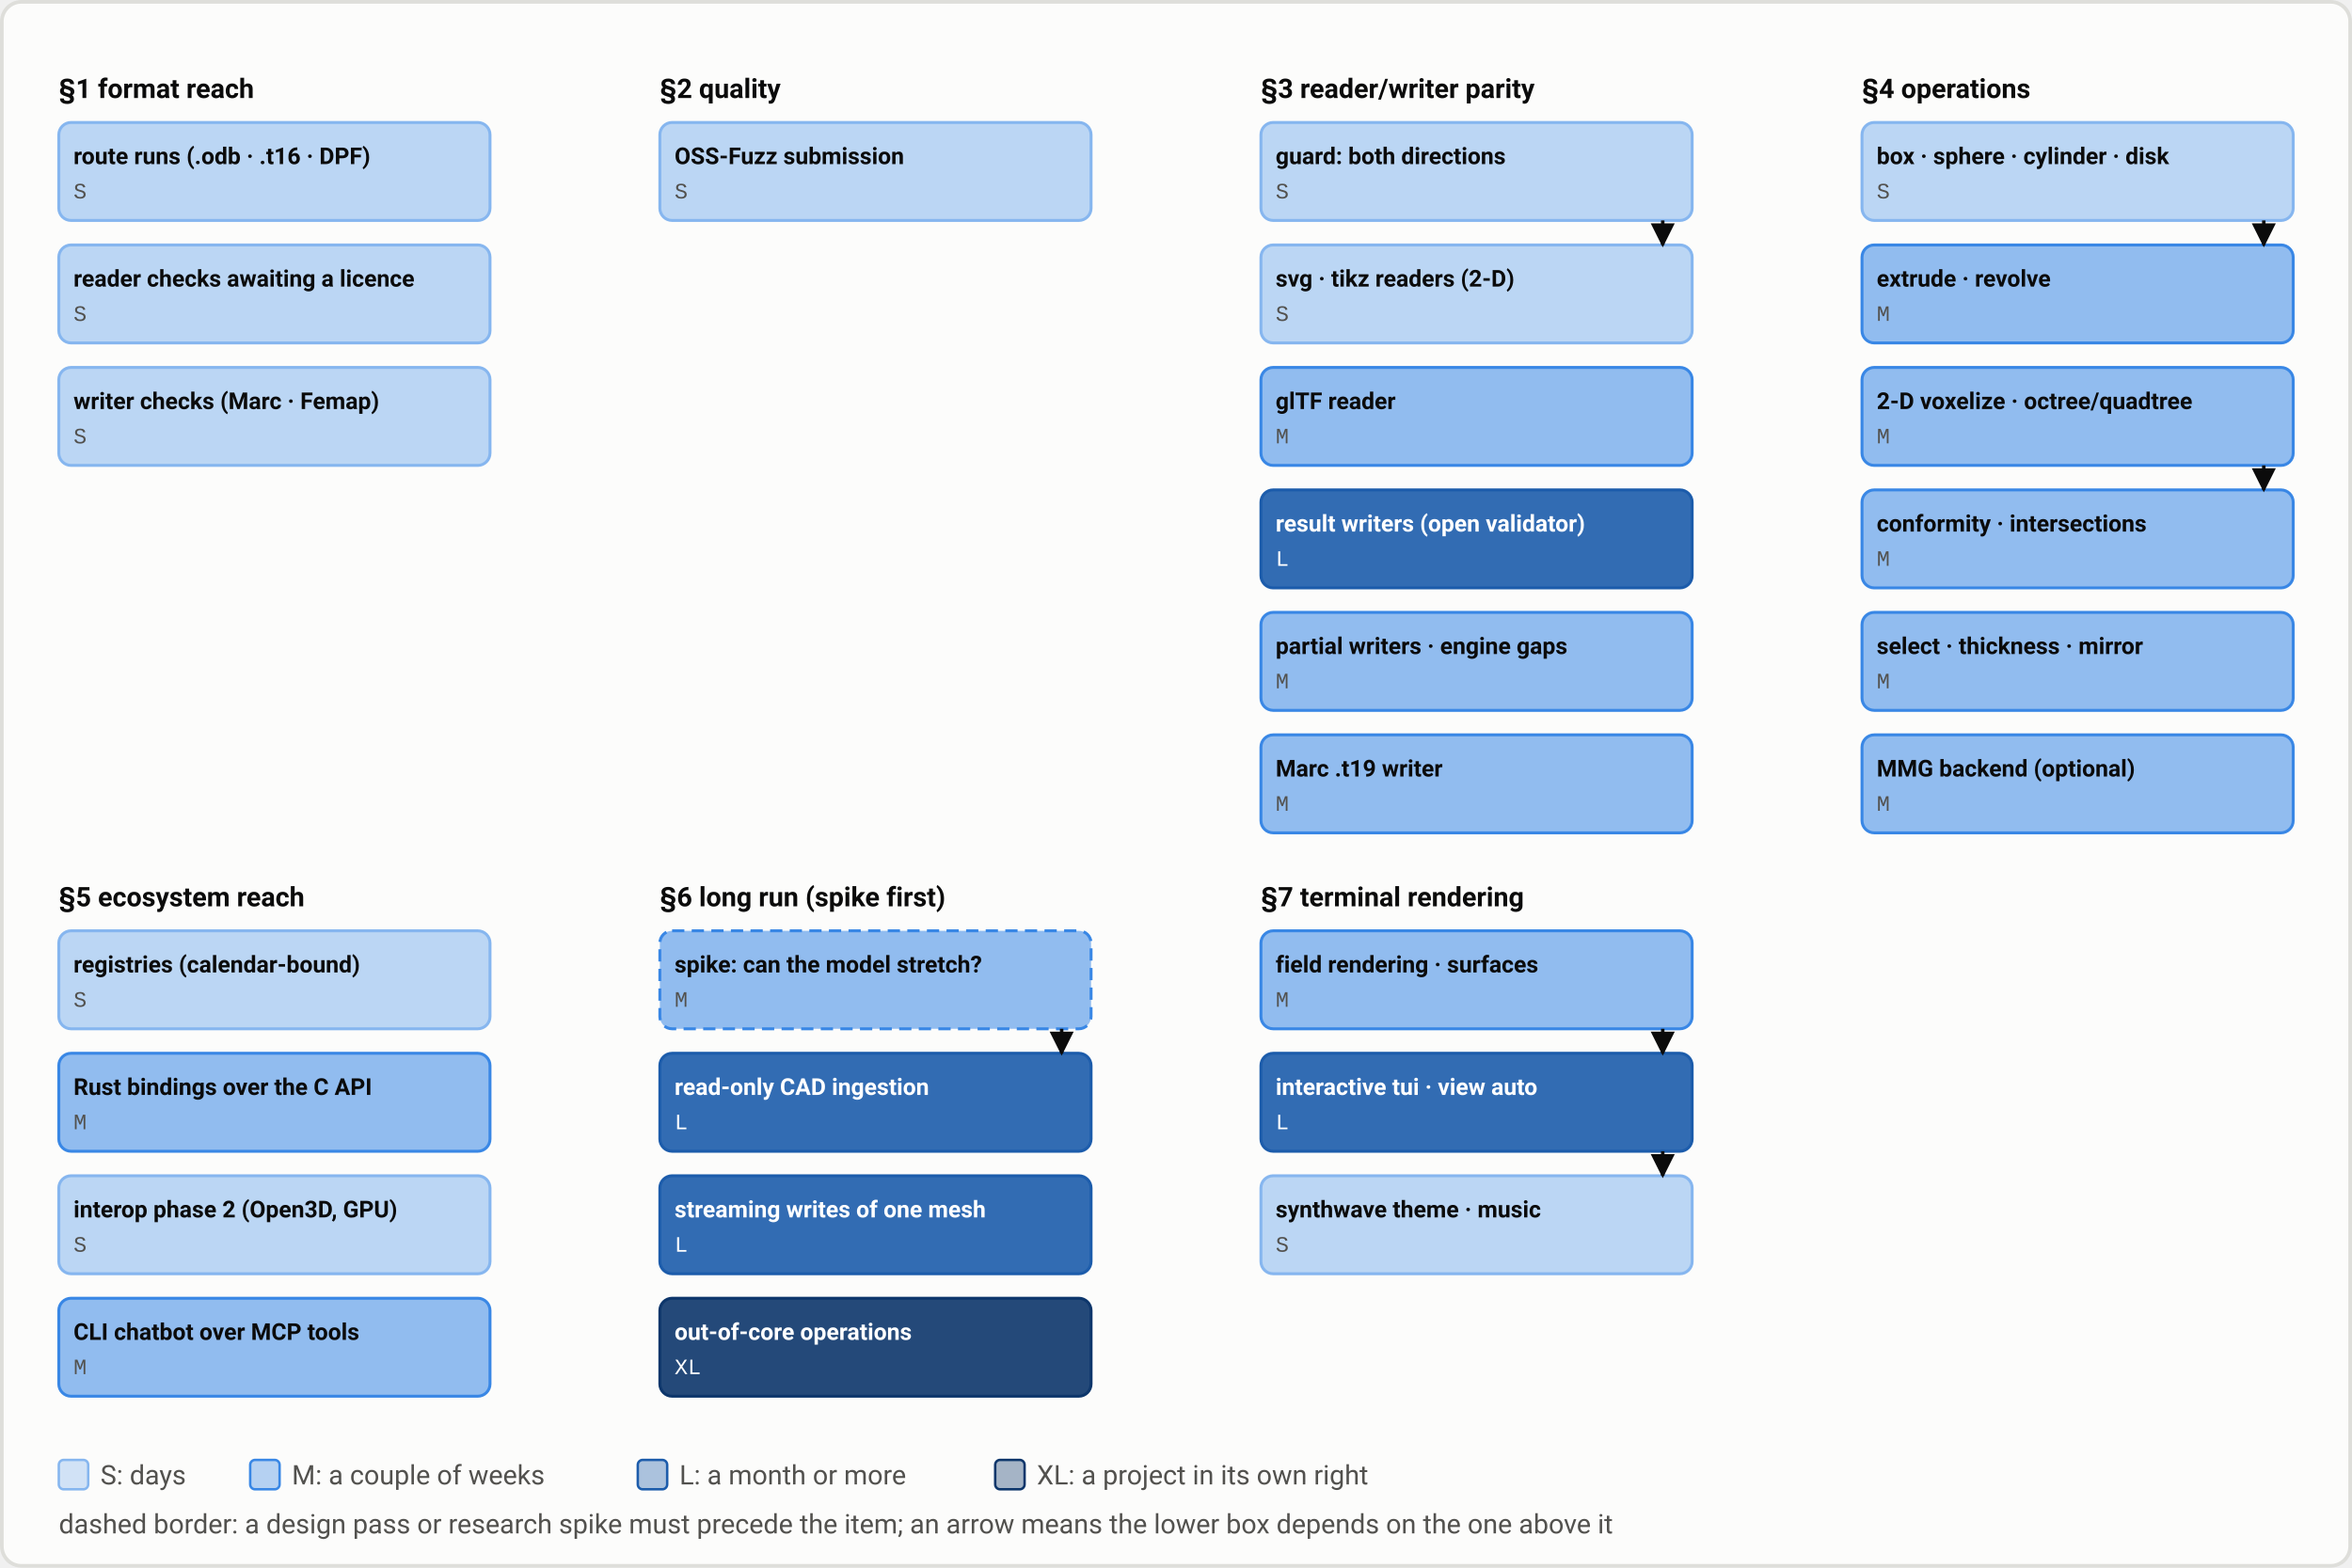
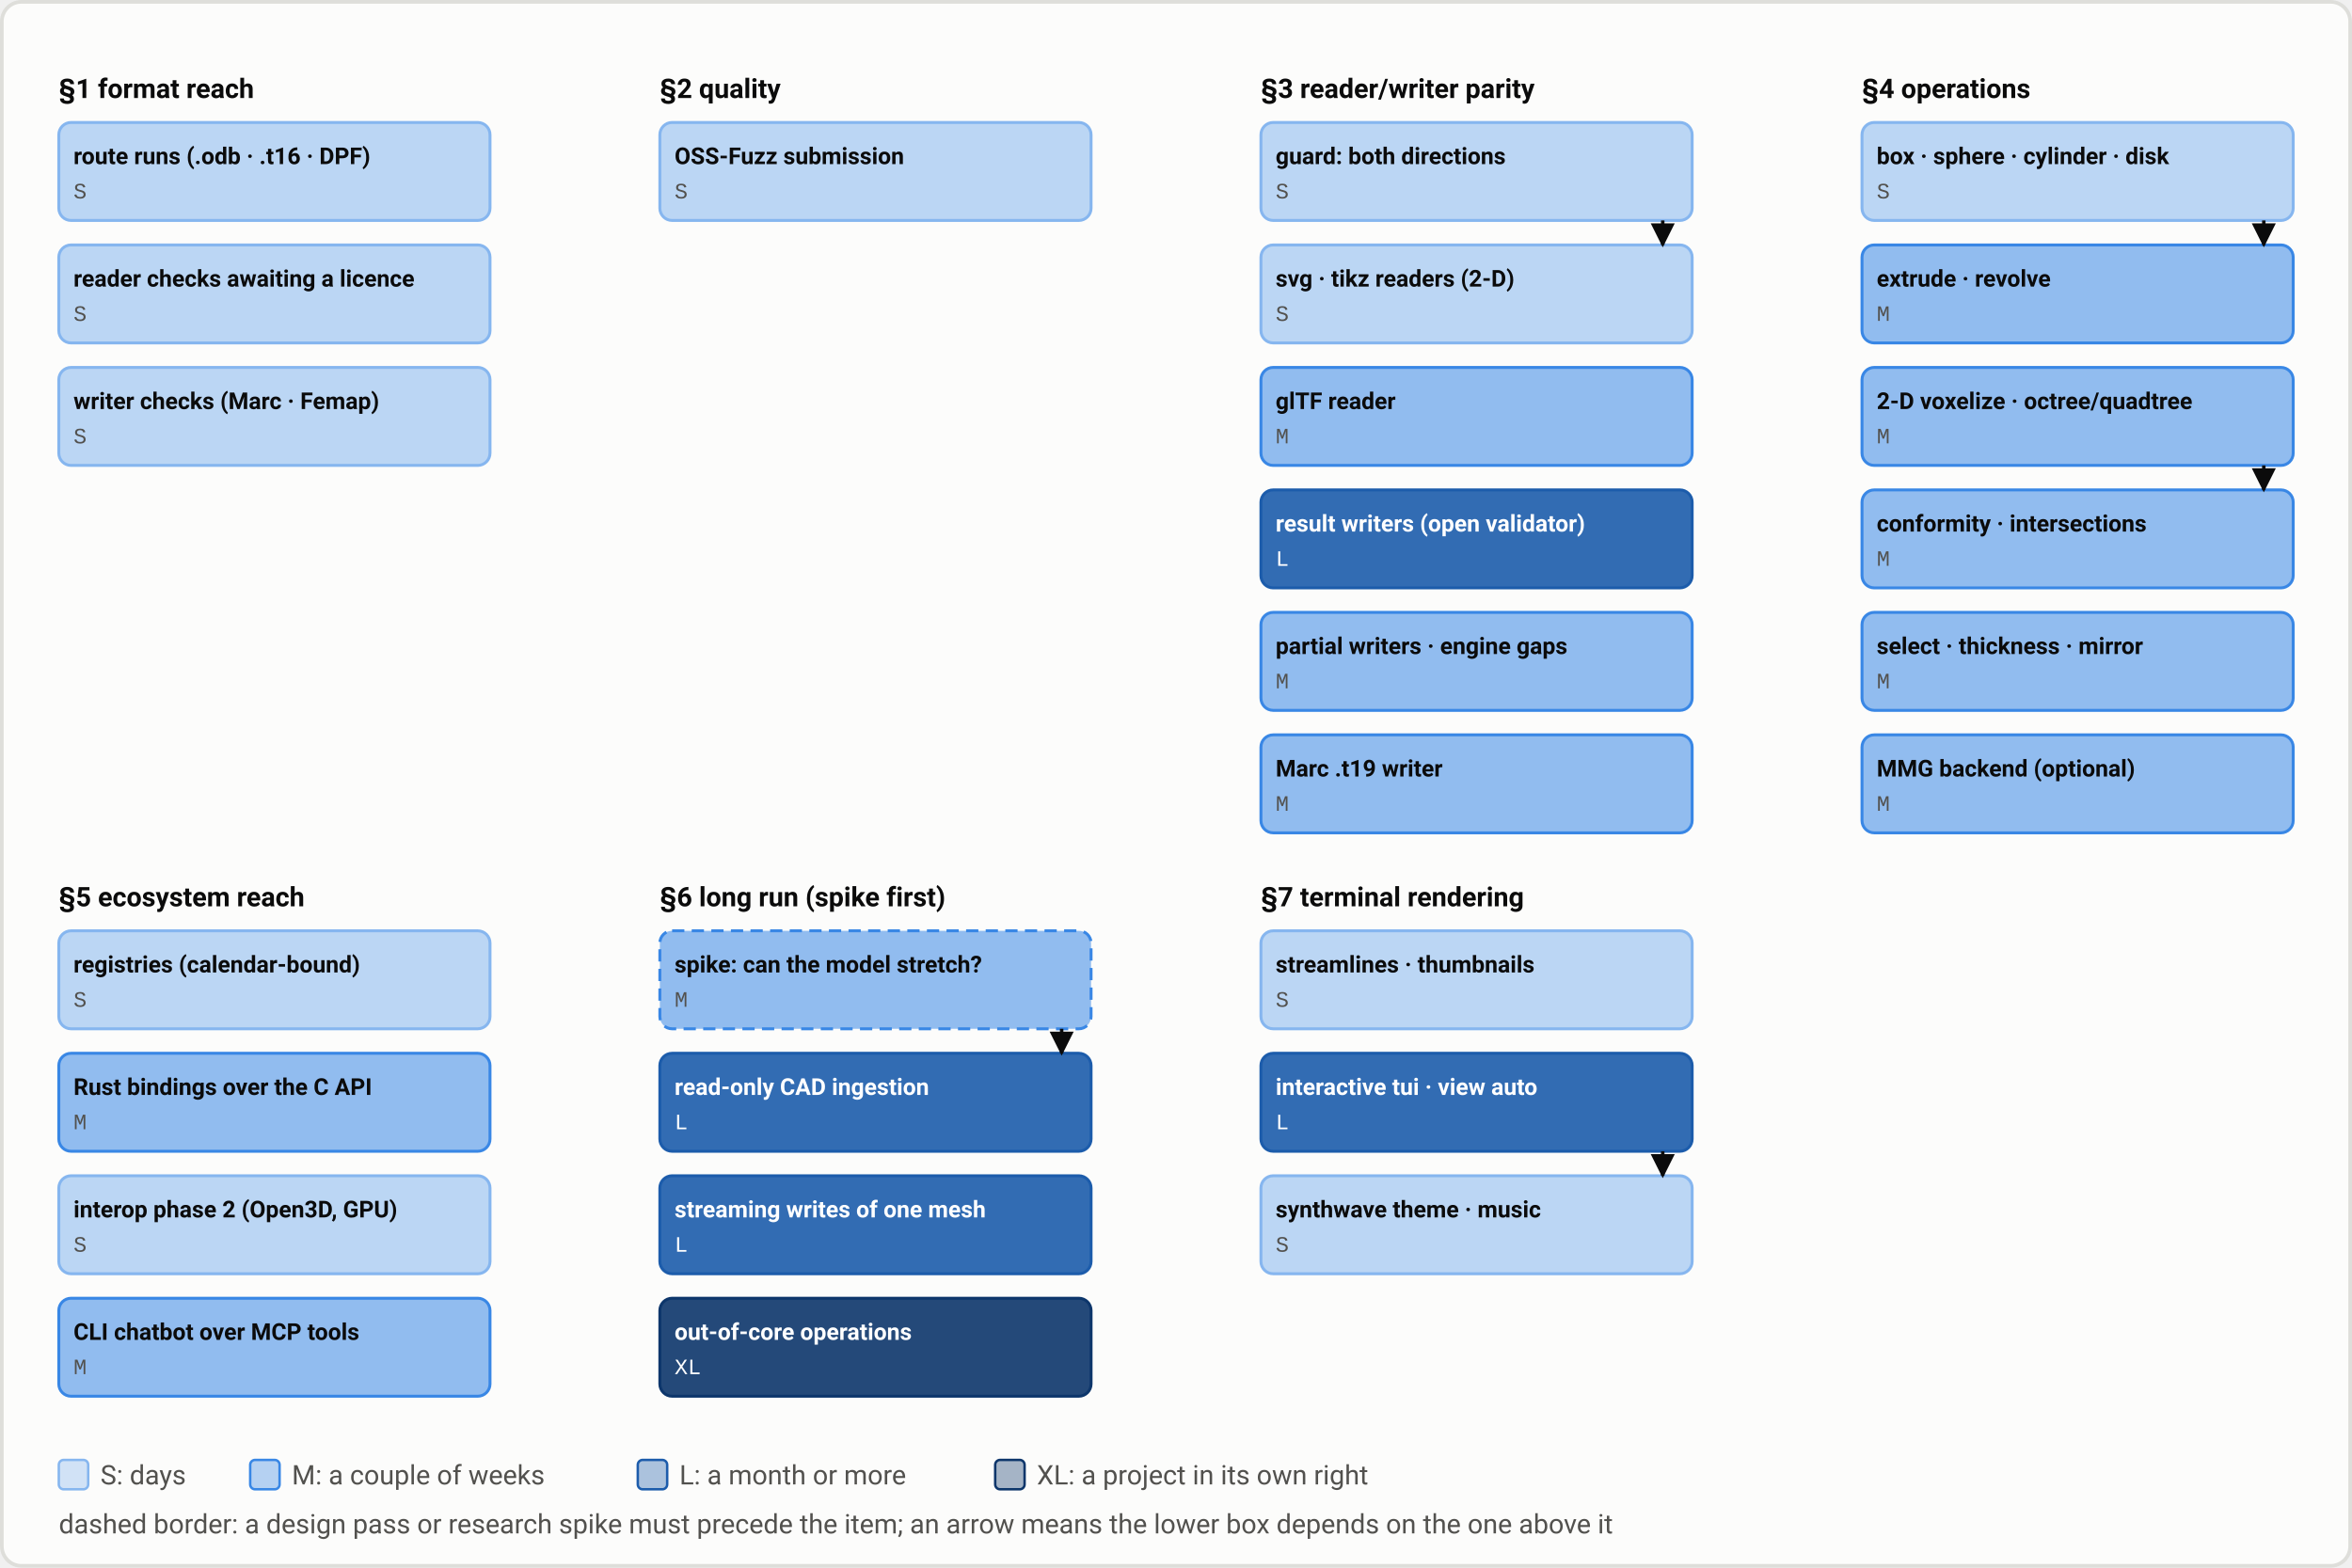
<svg xmlns="http://www.w3.org/2000/svg" viewBox="0 0 960 640" width="960" height="640" font-family="system-ui, -apple-system, 'Segoe UI', Roboto, sans-serif" role="img" aria-label="The roadmap at a glance: open items by section, in recommended order, shaded by effort">
  <defs>
    <marker id="arrow-0b0b0b" viewBox="0 0 10 10" refX="9" refY="5" markerWidth="7" markerHeight="7" orient="auto-start-reverse">
      <path d="M 0 0 L 10 5 L 0 10 z" fill="#0b0b0b" />
    </marker>
  </defs>
  <rect x="0.75" y="0.75" width="958.5" height="638.5" rx="8" fill="#fcfcfb" stroke="#dededa" stroke-width="1.5" />
  <text x="24" y="40" font-family="system-ui, -apple-system, 'Segoe UI', Roboto, sans-serif" font-size="11" font-weight="700" fill="#0b0b0b">§1 format reach</text>
  <rect x="24" y="50" width="176" height="40" rx="5" fill="#86b6ef" fill-opacity="0.55" stroke="#86b6ef" stroke-width="1.2" />
  <text x="30" y="67" font-family="system-ui, -apple-system, 'Segoe UI', Roboto, sans-serif" font-size="9.5" font-weight="600" fill="#0b0b0b">route runs (.odb · .t16 · DPF)</text>
  <text x="30" y="81" font-family="ui-monospace, SFMono-Regular, Menlo, Consolas, 'Liberation Mono', monospace" font-size="9" fill="#52514e">S</text>
  <rect x="24" y="100" width="176" height="40" rx="5" fill="#86b6ef" fill-opacity="0.55" stroke="#86b6ef" stroke-width="1.2" />
  <text x="30" y="117" font-family="system-ui, -apple-system, 'Segoe UI', Roboto, sans-serif" font-size="9.5" font-weight="600" fill="#0b0b0b">reader checks awaiting a licence</text>
  <text x="30" y="131" font-family="ui-monospace, SFMono-Regular, Menlo, Consolas, 'Liberation Mono', monospace" font-size="9" fill="#52514e">S</text>
  <rect x="24" y="150" width="176" height="40" rx="5" fill="#86b6ef" fill-opacity="0.55" stroke="#86b6ef" stroke-width="1.2" />
  <text x="30" y="167" font-family="system-ui, -apple-system, 'Segoe UI', Roboto, sans-serif" font-size="9.5" font-weight="600" fill="#0b0b0b">writer checks (Marc · Femap)</text>
  <text x="30" y="181" font-family="ui-monospace, SFMono-Regular, Menlo, Consolas, 'Liberation Mono', monospace" font-size="9" fill="#52514e">S</text>
  <text x="269.33" y="40" font-family="system-ui, -apple-system, 'Segoe UI', Roboto, sans-serif" font-size="11" font-weight="700" fill="#0b0b0b">§2 quality</text>
  <rect x="269.33" y="50" width="176" height="40" rx="5" fill="#86b6ef" fill-opacity="0.55" stroke="#86b6ef" stroke-width="1.2" />
  <text x="275.33" y="67" font-family="system-ui, -apple-system, 'Segoe UI', Roboto, sans-serif" font-size="9.5" font-weight="600" fill="#0b0b0b">OSS-Fuzz submission</text>
  <text x="275.33" y="81" font-family="ui-monospace, SFMono-Regular, Menlo, Consolas, 'Liberation Mono', monospace" font-size="9" fill="#52514e">S</text>
  <text x="514.67" y="40" font-family="system-ui, -apple-system, 'Segoe UI', Roboto, sans-serif" font-size="11" font-weight="700" fill="#0b0b0b">§3 reader/writer parity</text>
  <rect x="514.67" y="50" width="176" height="40" rx="5" fill="#86b6ef" fill-opacity="0.55" stroke="#86b6ef" stroke-width="1.2" />
  <text x="520.67" y="67" font-family="system-ui, -apple-system, 'Segoe UI', Roboto, sans-serif" font-size="9.5" font-weight="600" fill="#0b0b0b">guard: both directions</text>
  <text x="520.67" y="81" font-family="ui-monospace, SFMono-Regular, Menlo, Consolas, 'Liberation Mono', monospace" font-size="9" fill="#52514e">S</text>
  <rect x="514.67" y="100" width="176" height="40" rx="5" fill="#86b6ef" fill-opacity="0.55" stroke="#86b6ef" stroke-width="1.2" />
  <text x="520.67" y="117" font-family="system-ui, -apple-system, 'Segoe UI', Roboto, sans-serif" font-size="9.5" font-weight="600" fill="#0b0b0b">svg · tikz readers (2-D)</text>
  <text x="520.67" y="131" font-family="ui-monospace, SFMono-Regular, Menlo, Consolas, 'Liberation Mono', monospace" font-size="9" fill="#52514e">S</text>
  <rect x="514.67" y="150" width="176" height="40" rx="5" fill="#3987e5" fill-opacity="0.55" stroke="#3987e5" stroke-width="1.2" />
  <text x="520.67" y="167" font-family="system-ui, -apple-system, 'Segoe UI', Roboto, sans-serif" font-size="9.5" font-weight="600" fill="#0b0b0b">glTF reader</text>
  <text x="520.67" y="181" font-family="ui-monospace, SFMono-Regular, Menlo, Consolas, 'Liberation Mono', monospace" font-size="9" fill="#52514e">M</text>
  <rect x="514.67" y="200" width="176" height="40" rx="5" fill="#1c5cab" fill-opacity="0.9" stroke="#1c5cab" stroke-width="1.2" />
  <text x="520.67" y="217" font-family="system-ui, -apple-system, 'Segoe UI', Roboto, sans-serif" font-size="9.5" font-weight="600" fill="#ffffff">result writers (open validator)</text>
  <text x="520.67" y="231" font-family="ui-monospace, SFMono-Regular, Menlo, Consolas, 'Liberation Mono', monospace" font-size="9" fill="#ffffff">L</text>
  <rect x="514.67" y="250" width="176" height="40" rx="5" fill="#3987e5" fill-opacity="0.55" stroke="#3987e5" stroke-width="1.2" />
  <text x="520.67" y="267" font-family="system-ui, -apple-system, 'Segoe UI', Roboto, sans-serif" font-size="9.5" font-weight="600" fill="#0b0b0b">partial writers · engine gaps</text>
  <text x="520.67" y="281" font-family="ui-monospace, SFMono-Regular, Menlo, Consolas, 'Liberation Mono', monospace" font-size="9" fill="#52514e">M</text>
  <rect x="514.67" y="300" width="176" height="40" rx="5" fill="#3987e5" fill-opacity="0.55" stroke="#3987e5" stroke-width="1.2" />
  <text x="520.67" y="317" font-family="system-ui, -apple-system, 'Segoe UI', Roboto, sans-serif" font-size="9.5" font-weight="600" fill="#0b0b0b">Marc .t19 writer</text>
  <text x="520.67" y="331" font-family="ui-monospace, SFMono-Regular, Menlo, Consolas, 'Liberation Mono', monospace" font-size="9" fill="#52514e">M</text>
  <line x1="678.67" y1="90" x2="678.67" y2="100" stroke="#0b0b0b" stroke-width="1.4" marker-end="url(#arrow-0b0b0b)" />
  <text x="760" y="40" font-family="system-ui, -apple-system, 'Segoe UI', Roboto, sans-serif" font-size="11" font-weight="700" fill="#0b0b0b">§4 operations</text>
  <rect x="760" y="50" width="176" height="40" rx="5" fill="#86b6ef" fill-opacity="0.55" stroke="#86b6ef" stroke-width="1.2" />
  <text x="766" y="67" font-family="system-ui, -apple-system, 'Segoe UI', Roboto, sans-serif" font-size="9.5" font-weight="600" fill="#0b0b0b">box · sphere · cylinder · disk</text>
  <text x="766" y="81" font-family="ui-monospace, SFMono-Regular, Menlo, Consolas, 'Liberation Mono', monospace" font-size="9" fill="#52514e">S</text>
  <rect x="760" y="100" width="176" height="40" rx="5" fill="#3987e5" fill-opacity="0.55" stroke="#3987e5" stroke-width="1.2" />
  <text x="766" y="117" font-family="system-ui, -apple-system, 'Segoe UI', Roboto, sans-serif" font-size="9.5" font-weight="600" fill="#0b0b0b">extrude · revolve</text>
  <text x="766" y="131" font-family="ui-monospace, SFMono-Regular, Menlo, Consolas, 'Liberation Mono', monospace" font-size="9" fill="#52514e">M</text>
  <rect x="760" y="150" width="176" height="40" rx="5" fill="#3987e5" fill-opacity="0.55" stroke="#3987e5" stroke-width="1.2" />
  <text x="766" y="167" font-family="system-ui, -apple-system, 'Segoe UI', Roboto, sans-serif" font-size="9.5" font-weight="600" fill="#0b0b0b">2-D voxelize · octree/quadtree</text>
  <text x="766" y="181" font-family="ui-monospace, SFMono-Regular, Menlo, Consolas, 'Liberation Mono', monospace" font-size="9" fill="#52514e">M</text>
  <rect x="760" y="200" width="176" height="40" rx="5" fill="#3987e5" fill-opacity="0.55" stroke="#3987e5" stroke-width="1.2" />
  <text x="766" y="217" font-family="system-ui, -apple-system, 'Segoe UI', Roboto, sans-serif" font-size="9.5" font-weight="600" fill="#0b0b0b">conformity · intersections</text>
  <text x="766" y="231" font-family="ui-monospace, SFMono-Regular, Menlo, Consolas, 'Liberation Mono', monospace" font-size="9" fill="#52514e">M</text>
  <rect x="760" y="250" width="176" height="40" rx="5" fill="#3987e5" fill-opacity="0.55" stroke="#3987e5" stroke-width="1.2" />
  <text x="766" y="267" font-family="system-ui, -apple-system, 'Segoe UI', Roboto, sans-serif" font-size="9.5" font-weight="600" fill="#0b0b0b">select · thickness · mirror</text>
  <text x="766" y="281" font-family="ui-monospace, SFMono-Regular, Menlo, Consolas, 'Liberation Mono', monospace" font-size="9" fill="#52514e">M</text>
  <rect x="760" y="300" width="176" height="40" rx="5" fill="#3987e5" fill-opacity="0.55" stroke="#3987e5" stroke-width="1.2" />
  <text x="766" y="317" font-family="system-ui, -apple-system, 'Segoe UI', Roboto, sans-serif" font-size="9.5" font-weight="600" fill="#0b0b0b">MMG backend (optional)</text>
  <text x="766" y="331" font-family="ui-monospace, SFMono-Regular, Menlo, Consolas, 'Liberation Mono', monospace" font-size="9" fill="#52514e">M</text>
  <line x1="924" y1="90" x2="924" y2="100" stroke="#0b0b0b" stroke-width="1.4" marker-end="url(#arrow-0b0b0b)" />
  <line x1="924" y1="190" x2="924" y2="200" stroke="#0b0b0b" stroke-width="1.4" marker-end="url(#arrow-0b0b0b)" />
  <text x="24" y="370" font-family="system-ui, -apple-system, 'Segoe UI', Roboto, sans-serif" font-size="11" font-weight="700" fill="#0b0b0b">§5 ecosystem reach</text>
  <rect x="24" y="380" width="176" height="40" rx="5" fill="#86b6ef" fill-opacity="0.55" stroke="#86b6ef" stroke-width="1.2" />
  <text x="30" y="397" font-family="system-ui, -apple-system, 'Segoe UI', Roboto, sans-serif" font-size="9.5" font-weight="600" fill="#0b0b0b">registries (calendar-bound)</text>
  <text x="30" y="411" font-family="ui-monospace, SFMono-Regular, Menlo, Consolas, 'Liberation Mono', monospace" font-size="9" fill="#52514e">S</text>
  <rect x="24" y="430" width="176" height="40" rx="5" fill="#3987e5" fill-opacity="0.55" stroke="#3987e5" stroke-width="1.2" />
  <text x="30" y="447" font-family="system-ui, -apple-system, 'Segoe UI', Roboto, sans-serif" font-size="9.5" font-weight="600" fill="#0b0b0b">Rust bindings over the C API</text>
  <text x="30" y="461" font-family="ui-monospace, SFMono-Regular, Menlo, Consolas, 'Liberation Mono', monospace" font-size="9" fill="#52514e">M</text>
  <rect x="24" y="480" width="176" height="40" rx="5" fill="#86b6ef" fill-opacity="0.55" stroke="#86b6ef" stroke-width="1.2" />
  <text x="30" y="497" font-family="system-ui, -apple-system, 'Segoe UI', Roboto, sans-serif" font-size="9.5" font-weight="600" fill="#0b0b0b">interop phase 2 (Open3D, GPU)</text>
  <text x="30" y="511" font-family="ui-monospace, SFMono-Regular, Menlo, Consolas, 'Liberation Mono', monospace" font-size="9" fill="#52514e">S</text>
  <rect x="24" y="530" width="176" height="40" rx="5" fill="#3987e5" fill-opacity="0.55" stroke="#3987e5" stroke-width="1.2" />
  <text x="30" y="547" font-family="system-ui, -apple-system, 'Segoe UI', Roboto, sans-serif" font-size="9.5" font-weight="600" fill="#0b0b0b">CLI chatbot over MCP tools</text>
  <text x="30" y="561" font-family="ui-monospace, SFMono-Regular, Menlo, Consolas, 'Liberation Mono', monospace" font-size="9" fill="#52514e">M</text>
  <text x="269.33" y="370" font-family="system-ui, -apple-system, 'Segoe UI', Roboto, sans-serif" font-size="11" font-weight="700" fill="#0b0b0b">§6 long run (spike first)</text>
  <rect x="269.33" y="380" width="176" height="40" rx="5" fill="#3987e5" fill-opacity="0.55" stroke="#3987e5" stroke-width="1.2" stroke-dasharray="5 3" />
  <text x="275.33" y="397" font-family="system-ui, -apple-system, 'Segoe UI', Roboto, sans-serif" font-size="9.5" font-weight="600" fill="#0b0b0b">spike: can the model stretch?</text>
  <text x="275.33" y="411" font-family="ui-monospace, SFMono-Regular, Menlo, Consolas, 'Liberation Mono', monospace" font-size="9" fill="#52514e">M</text>
  <rect x="269.33" y="430" width="176" height="40" rx="5" fill="#1c5cab" fill-opacity="0.9" stroke="#1c5cab" stroke-width="1.2" />
  <text x="275.33" y="447" font-family="system-ui, -apple-system, 'Segoe UI', Roboto, sans-serif" font-size="9.5" font-weight="600" fill="#ffffff">read-only CAD ingestion</text>
  <text x="275.33" y="461" font-family="ui-monospace, SFMono-Regular, Menlo, Consolas, 'Liberation Mono', monospace" font-size="9" fill="#ffffff">L</text>
  <rect x="269.33" y="480" width="176" height="40" rx="5" fill="#1c5cab" fill-opacity="0.9" stroke="#1c5cab" stroke-width="1.2" />
  <text x="275.33" y="497" font-family="system-ui, -apple-system, 'Segoe UI', Roboto, sans-serif" font-size="9.5" font-weight="600" fill="#ffffff">streaming writes of one mesh</text>
  <text x="275.33" y="511" font-family="ui-monospace, SFMono-Regular, Menlo, Consolas, 'Liberation Mono', monospace" font-size="9" fill="#ffffff">L</text>
  <rect x="269.33" y="530" width="176" height="40" rx="5" fill="#0d366b" fill-opacity="0.9" stroke="#0d366b" stroke-width="1.2" />
  <text x="275.33" y="547" font-family="system-ui, -apple-system, 'Segoe UI', Roboto, sans-serif" font-size="9.5" font-weight="600" fill="#ffffff">out-of-core operations</text>
  <text x="275.33" y="561" font-family="ui-monospace, SFMono-Regular, Menlo, Consolas, 'Liberation Mono', monospace" font-size="9" fill="#ffffff">XL</text>
  <line x1="433.33" y1="420" x2="433.33" y2="430" stroke="#0b0b0b" stroke-width="1.4" marker-end="url(#arrow-0b0b0b)" />
  <text x="514.67" y="370" font-family="system-ui, -apple-system, 'Segoe UI', Roboto, sans-serif" font-size="11" font-weight="700" fill="#0b0b0b">§7 terminal rendering</text>
-   <rect x="514.67" y="380" width="176" height="40" rx="5" fill="#3987e5" fill-opacity="0.55" stroke="#3987e5" stroke-width="1.2" />
-   <text x="520.67" y="397" font-family="system-ui, -apple-system, 'Segoe UI', Roboto, sans-serif" font-size="9.5" font-weight="600" fill="#0b0b0b">field rendering · surfaces</text>
-   <text x="520.67" y="411" font-family="ui-monospace, SFMono-Regular, Menlo, Consolas, 'Liberation Mono', monospace" font-size="9" fill="#52514e">M</text>
+   <rect x="514.67" y="380" width="176" height="40" rx="5" fill="#86b6ef" fill-opacity="0.55" stroke="#86b6ef" stroke-width="1.2" />
+   <text x="520.67" y="397" font-family="system-ui, -apple-system, 'Segoe UI', Roboto, sans-serif" font-size="9.5" font-weight="600" fill="#0b0b0b">streamlines · thumbnails</text>
+   <text x="520.67" y="411" font-family="ui-monospace, SFMono-Regular, Menlo, Consolas, 'Liberation Mono', monospace" font-size="9" fill="#52514e">S</text>
  <rect x="514.67" y="430" width="176" height="40" rx="5" fill="#1c5cab" fill-opacity="0.9" stroke="#1c5cab" stroke-width="1.2" />
  <text x="520.67" y="447" font-family="system-ui, -apple-system, 'Segoe UI', Roboto, sans-serif" font-size="9.5" font-weight="600" fill="#ffffff">interactive tui · view auto</text>
  <text x="520.67" y="461" font-family="ui-monospace, SFMono-Regular, Menlo, Consolas, 'Liberation Mono', monospace" font-size="9" fill="#ffffff">L</text>
  <rect x="514.67" y="480" width="176" height="40" rx="5" fill="#86b6ef" fill-opacity="0.55" stroke="#86b6ef" stroke-width="1.2" />
  <text x="520.67" y="497" font-family="system-ui, -apple-system, 'Segoe UI', Roboto, sans-serif" font-size="9.5" font-weight="600" fill="#0b0b0b">synthwave theme · music</text>
  <text x="520.67" y="511" font-family="ui-monospace, SFMono-Regular, Menlo, Consolas, 'Liberation Mono', monospace" font-size="9" fill="#52514e">S</text>
-   <line x1="678.67" y1="420" x2="678.67" y2="430" stroke="#0b0b0b" stroke-width="1.4" marker-end="url(#arrow-0b0b0b)" />
  <line x1="678.67" y1="470" x2="678.67" y2="480" stroke="#0b0b0b" stroke-width="1.4" marker-end="url(#arrow-0b0b0b)" />
  <rect x="24" y="596" width="12" height="12" rx="2" fill="#86b6ef" fill-opacity="0.36" stroke="#86b6ef" stroke-width="1" />
  <text x="41" y="606" font-family="system-ui, -apple-system, 'Segoe UI', Roboto, sans-serif" font-size="11" fill="#52514e">S: days</text>
  <rect x="102.12" y="596" width="12" height="12" rx="2" fill="#3987e5" fill-opacity="0.36" stroke="#3987e5" stroke-width="1" />
  <text x="119.12" y="606" font-family="system-ui, -apple-system, 'Segoe UI', Roboto, sans-serif" font-size="11" fill="#52514e">M: a couple of weeks</text>
  <rect x="260.32" y="596" width="12" height="12" rx="2" fill="#1c5cab" fill-opacity="0.36" stroke="#1c5cab" stroke-width="1" />
  <text x="277.32" y="606" font-family="system-ui, -apple-system, 'Segoe UI', Roboto, sans-serif" font-size="11" fill="#52514e">L: a month or more</text>
  <rect x="406.2" y="596" width="12" height="12" rx="2" fill="#0d366b" fill-opacity="0.36" stroke="#0d366b" stroke-width="1" />
  <text x="423.2" y="606" font-family="system-ui, -apple-system, 'Segoe UI', Roboto, sans-serif" font-size="11" fill="#52514e">XL: a project in its own right</text>
  <text x="24" y="626" font-family="system-ui, -apple-system, 'Segoe UI', Roboto, sans-serif" font-size="11" fill="#52514e">dashed border: a design pass or research spike must precede the item; an arrow means the lower box depends on the one above it</text>
</svg>
